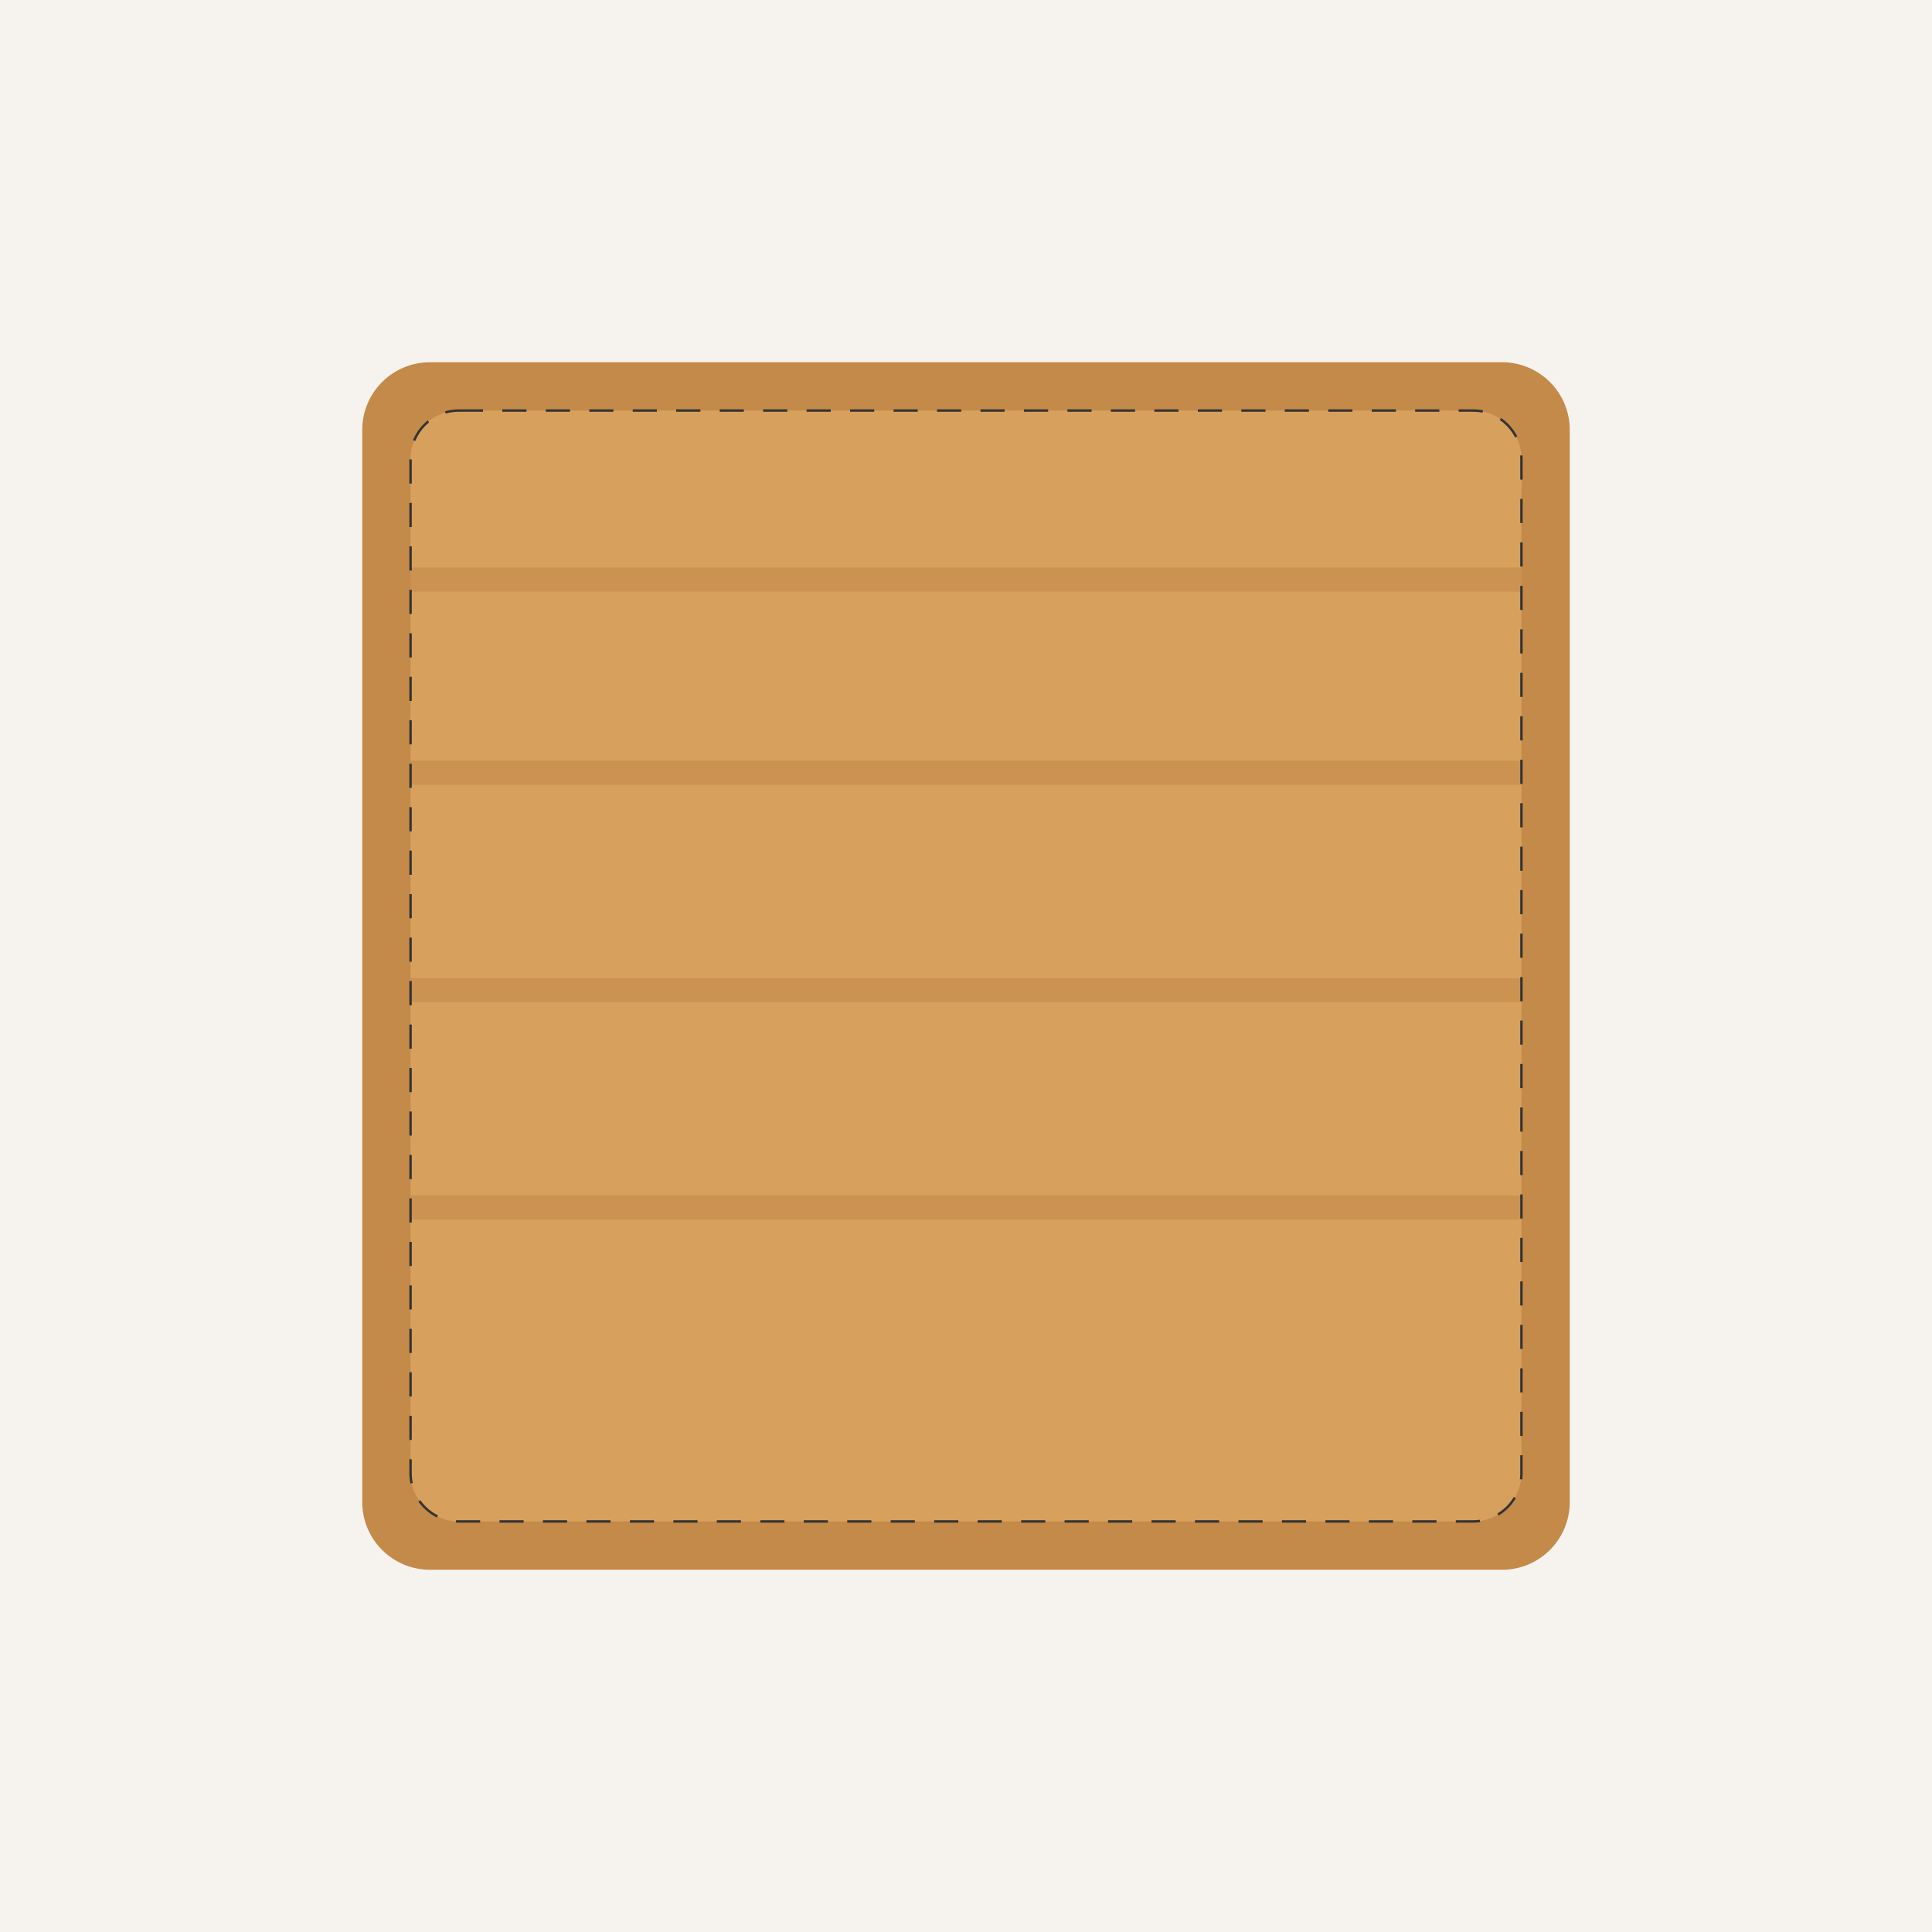
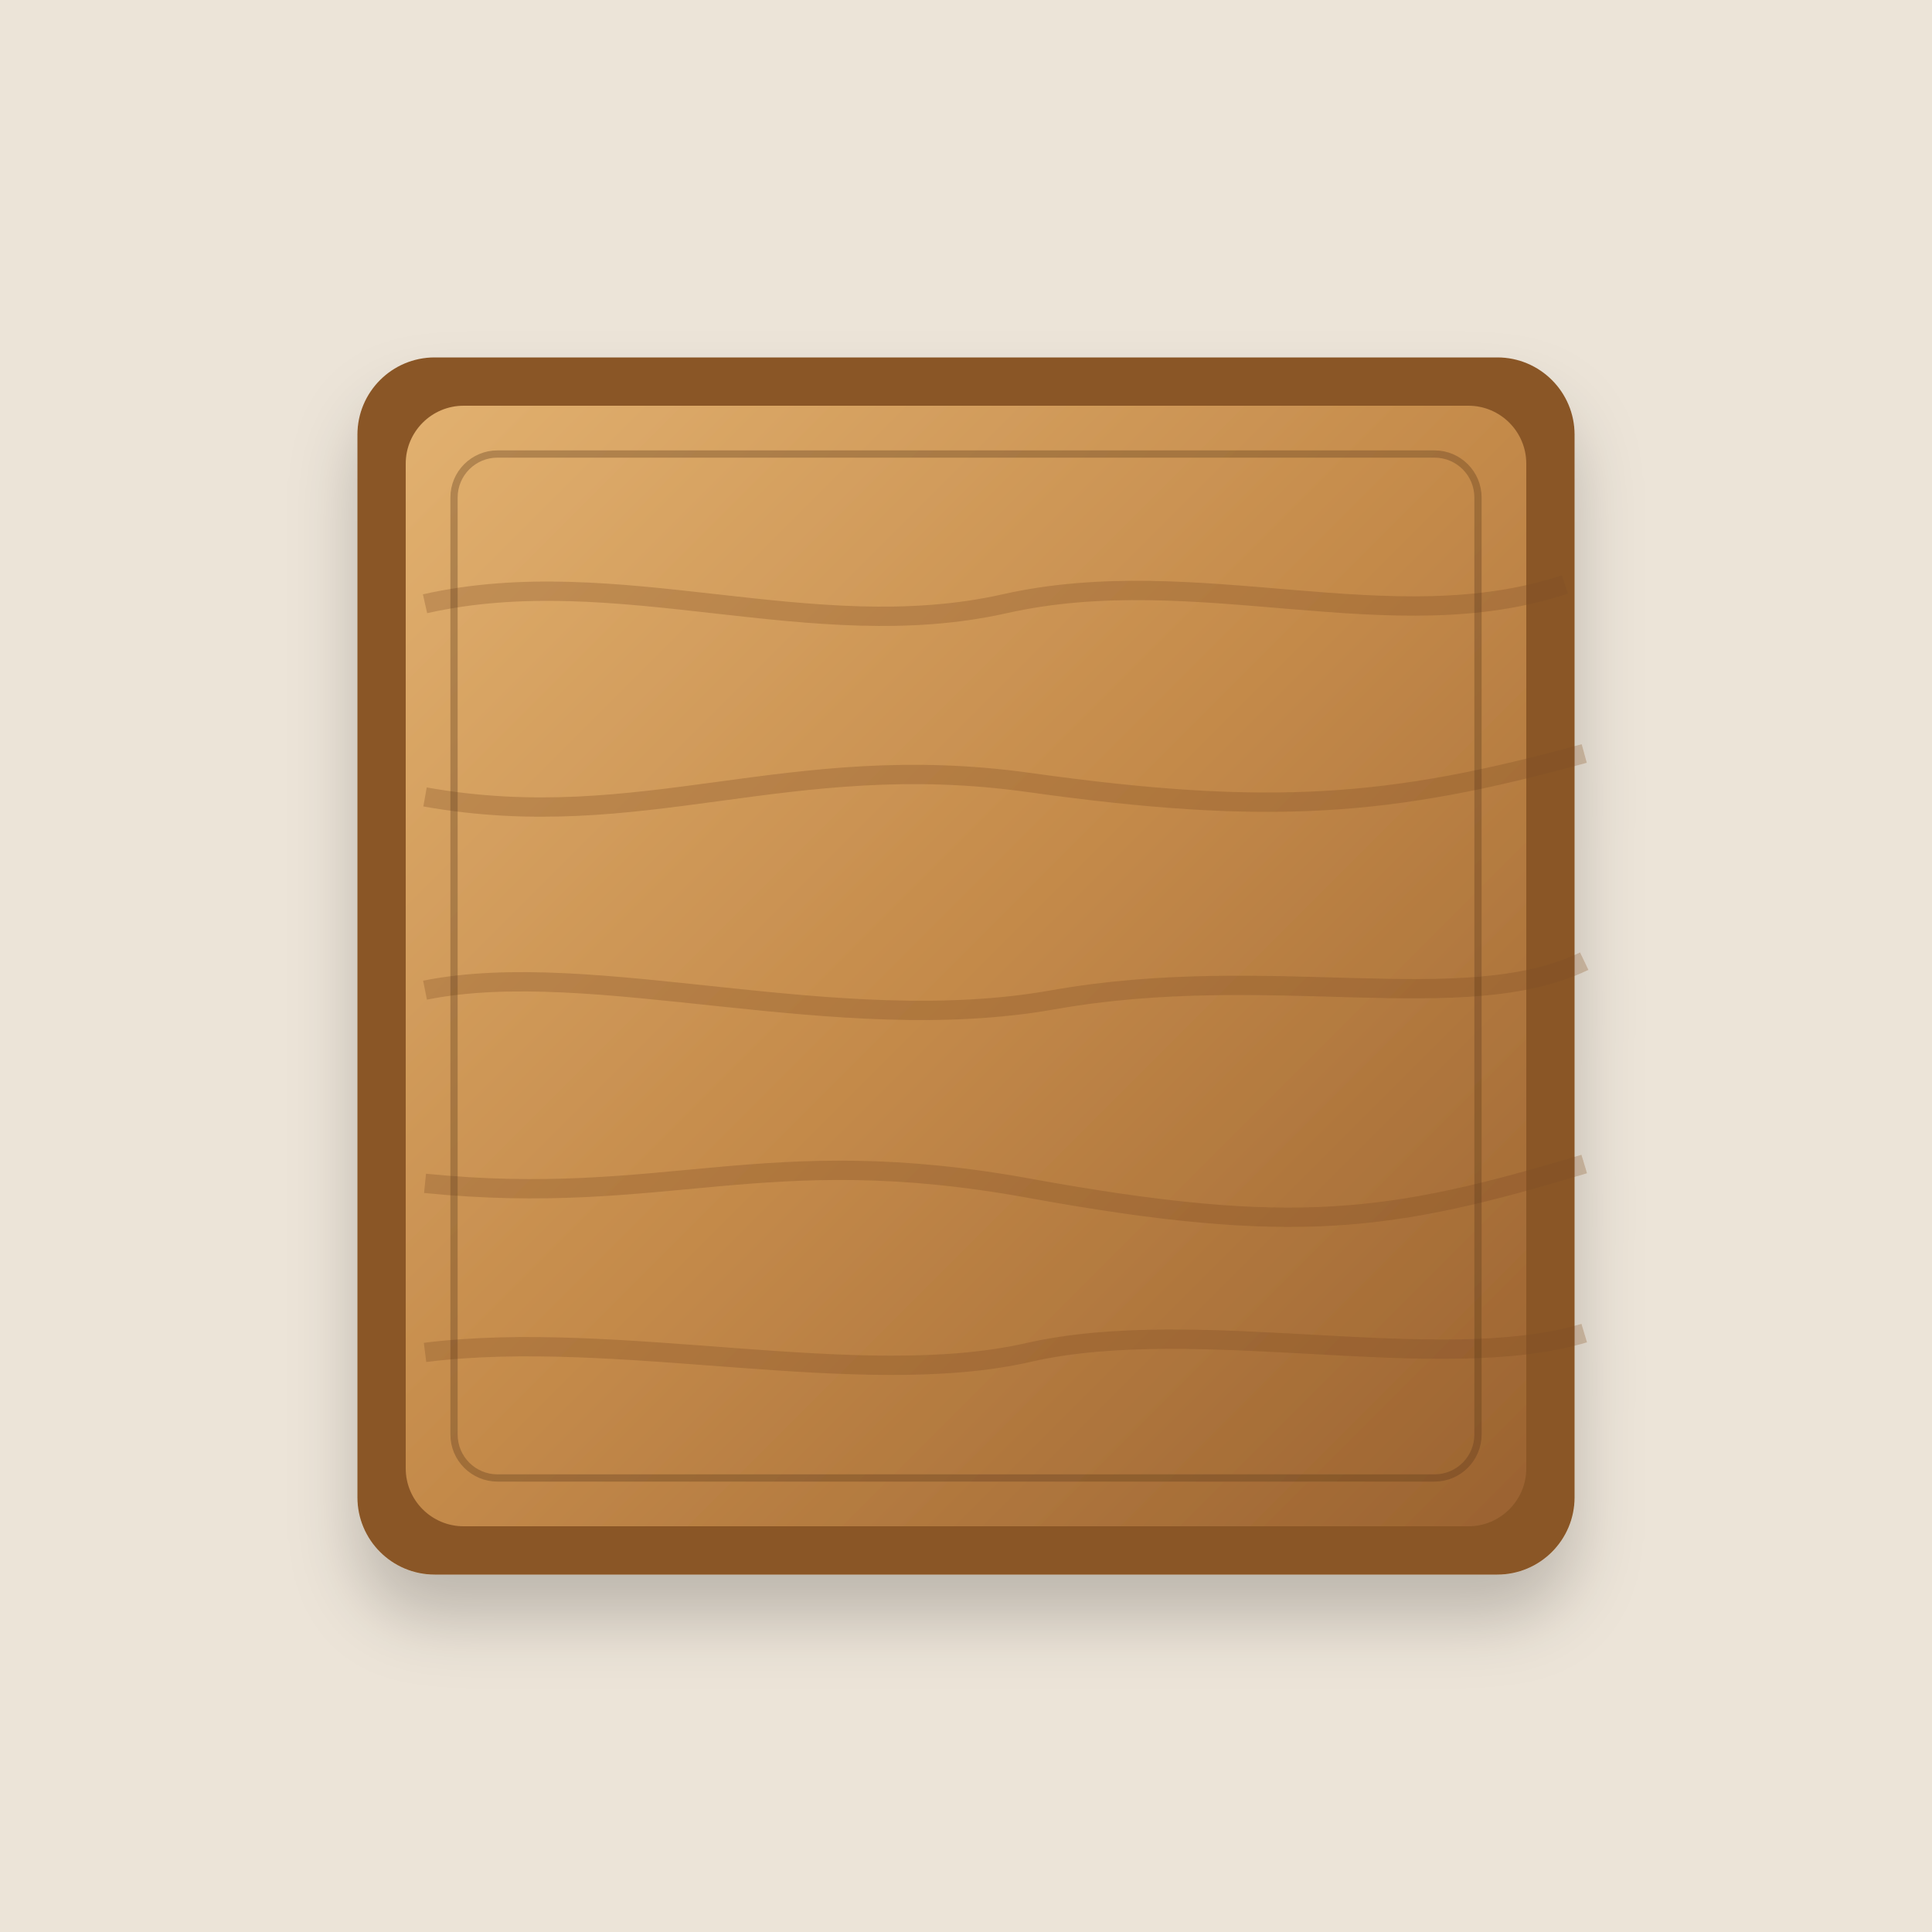
<svg xmlns="http://www.w3.org/2000/svg" viewBox="0 0 800 800">
-   <rect width="800" height="800" fill="#f6f3ee" />
-   <rect x="150" y="150" width="500" height="500" rx="28" fill="#c48a4a" />
-   <rect x="170" y="170" width="460" height="460" rx="20" fill="#d7a05c" />
-   <path d="M170 240h460M170 320h460M170 410h460M170 500h460" stroke="#b57a3c" stroke-opacity=".35" stroke-width="10" />
-   <rect x="170" y="170" width="460" height="460" rx="20" fill="none" stroke="#333333" stroke-dasharray="10 8" />
+   <defs>
+     <linearGradient id="wood" x1="0" y1="0" x2="1" y2="1">
+       <stop offset="0" stop-color="#e2b170" />
+       <stop offset=".5" stop-color="#c48a4a" />
+       <stop offset="1" stop-color="#9a6230" />
+     </linearGradient>
+     <filter id="wsh" x="-20%" y="-20%" width="140%" height="140%">
+       <feDropShadow dx="0" dy="18" stdDeviation="14" flood-opacity=".2" />
+     </filter>
+   </defs>
+   <rect width="800" height="800" fill="#ece4d8" />
+   <g filter="url(#wsh)">
+     <rect x="148" y="148" width="504" height="504" rx="32" fill="#8a5728" />
+     <rect x="168" y="168" width="464" height="464" rx="24" fill="url(#wood)" />
+     <g stroke="#7a4a22" stroke-opacity=".28" stroke-width="8" fill="none">
+       <path d="M176 250c80-18 160 18 240 0s160 16 232-8" />
+       <path d="M176 330c90 16 150-20 250-6s150 10 230-12" />
+       <path d="M176 410c70-14 170 20 260 4s170 8 220-16" />
+       <path d="M176 490c100 10 140-18 250 2s150 14 230-10" />
+       <path d="M176 560c80-10 180 16 250 0s170 10 230-8" />
+     </g>
+     <rect x="188" y="188" width="424" height="424" rx="18" fill="none" stroke="#5c3a1c" stroke-opacity=".35" stroke-width="3" />
+   </g>
</svg>
